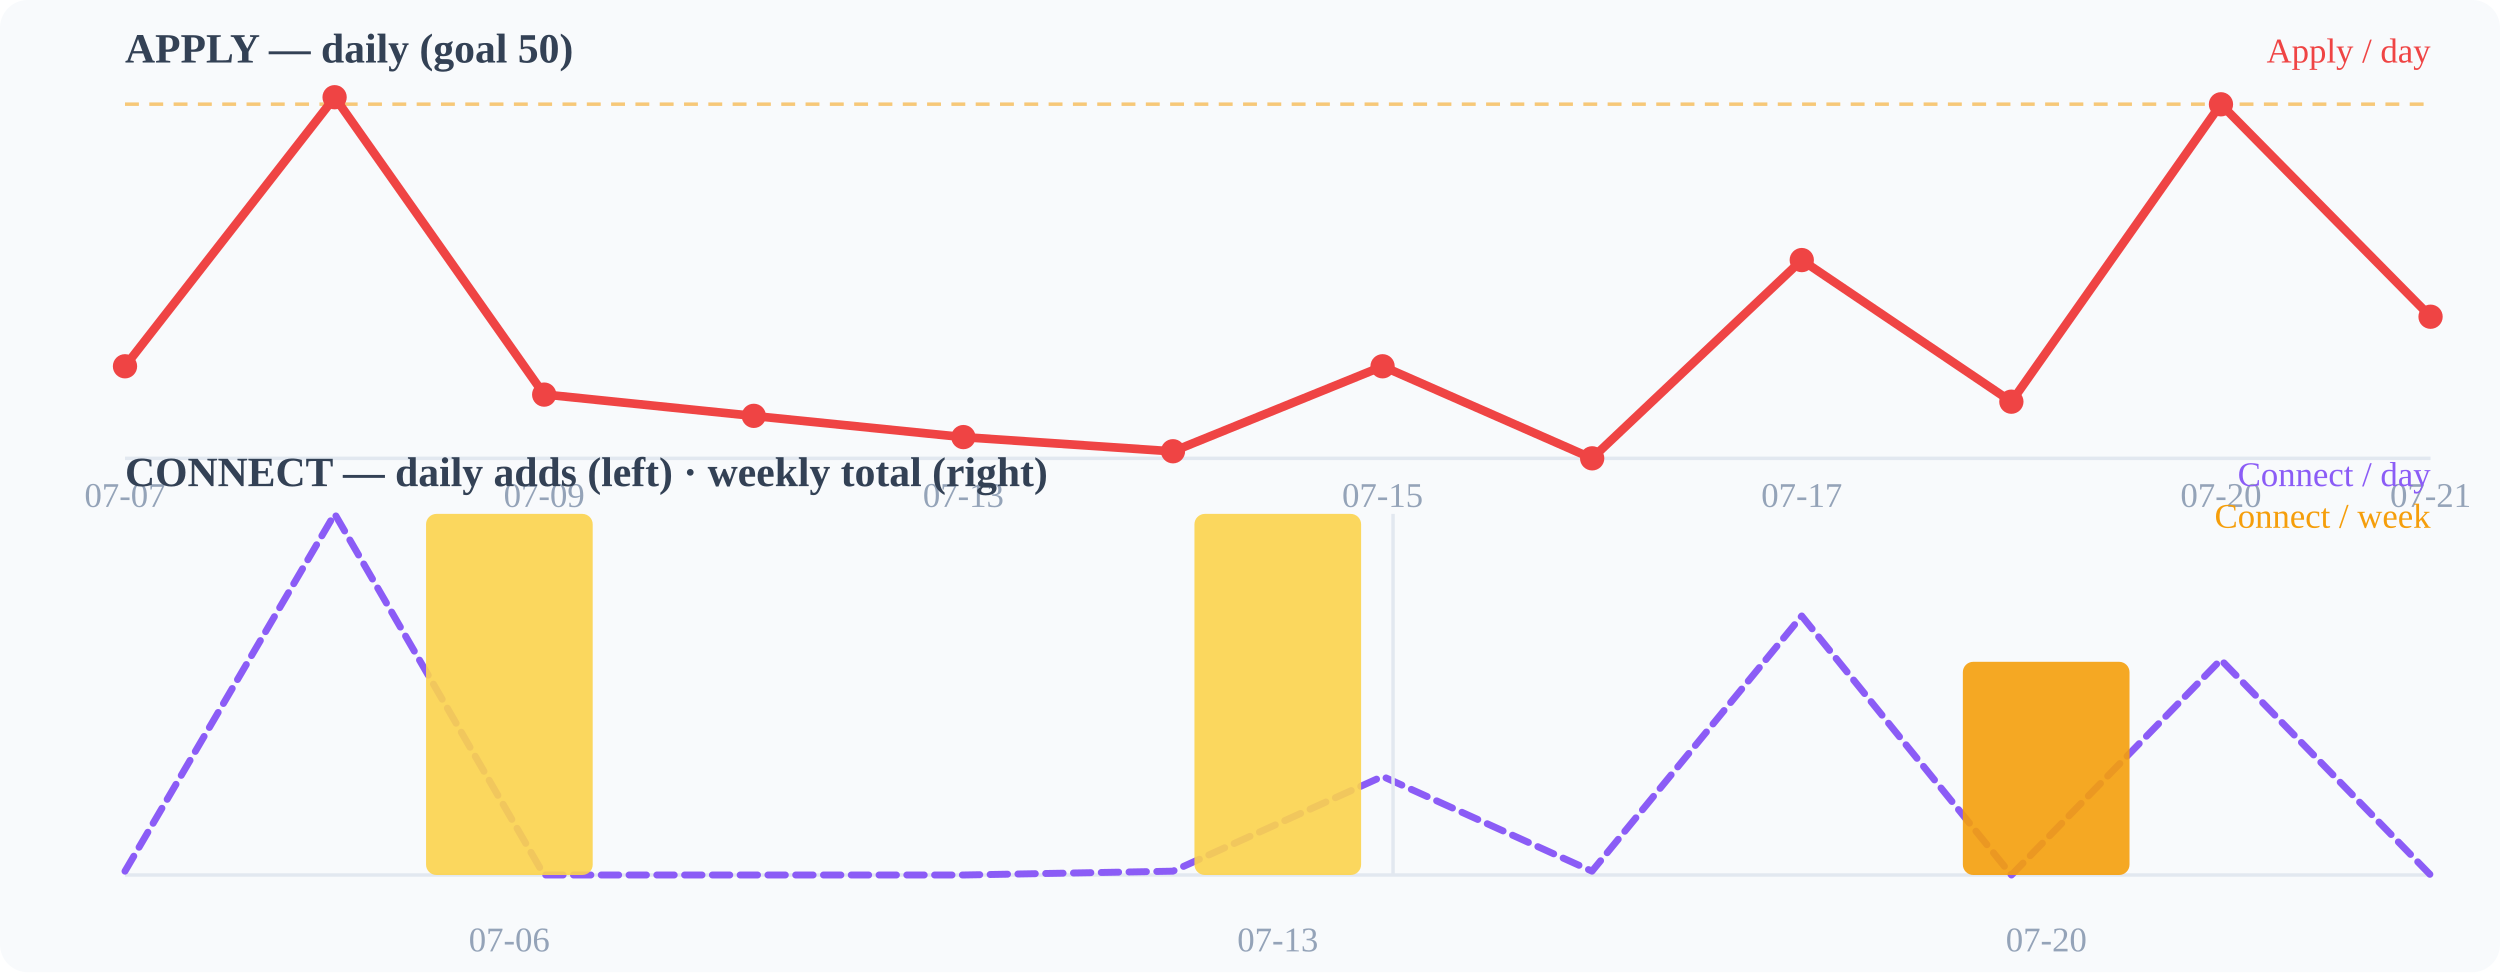
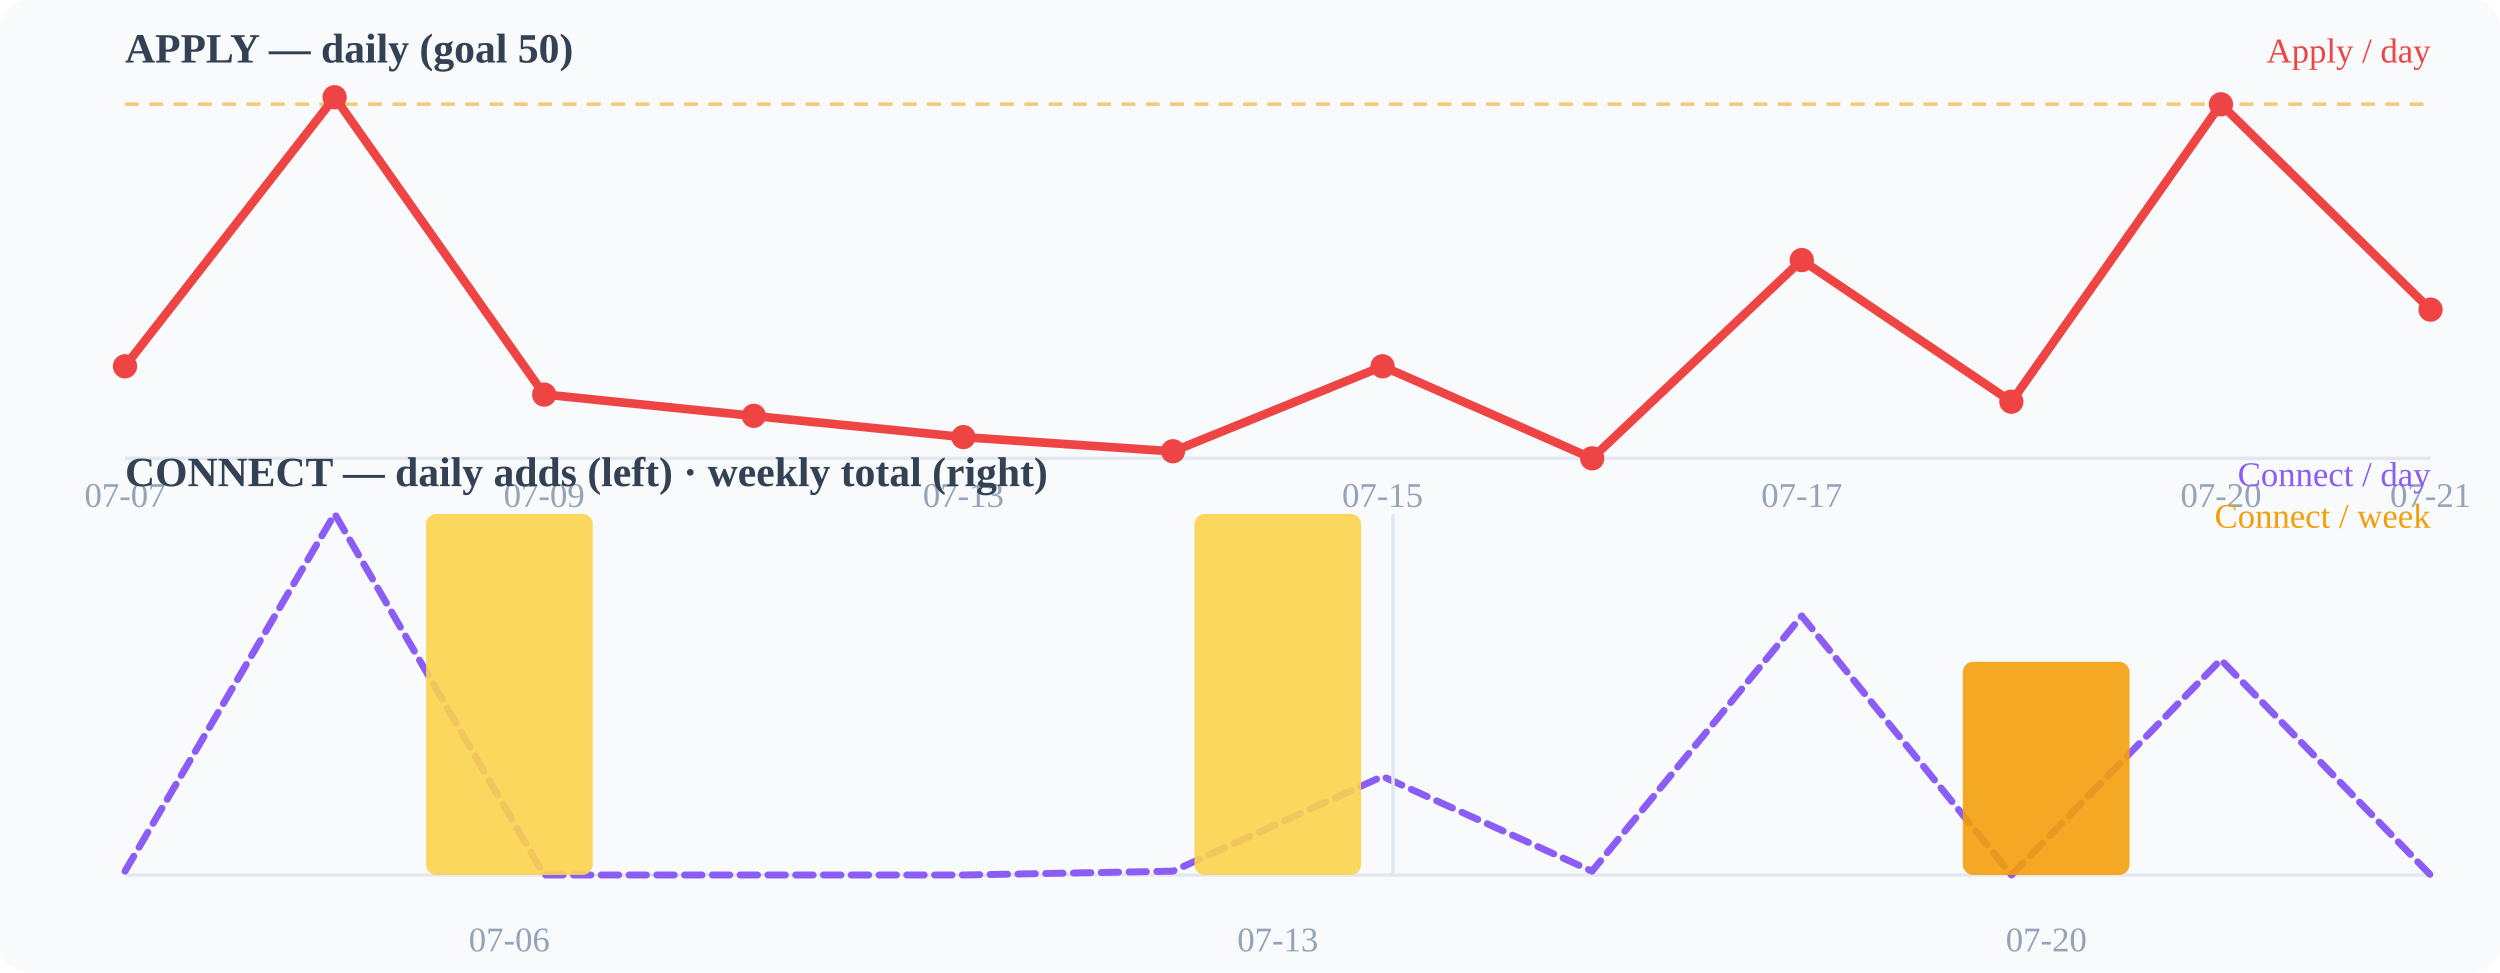
<svg xmlns="http://www.w3.org/2000/svg" width="720" height="280" viewBox="0 0 720 280">
  <rect width="720" height="280" fill="#f8fafc" rx="8" />
  <text x="36" y="18" font-size="12" font-weight="600" fill="#334155">APPLY — daily (goal 50)</text>
  <line x1="36" y1="132" x2="700" y2="132" stroke="#e2e8f0" stroke-width="1" />
  <line x1="36" y1="30.0" x2="700" y2="30.0" stroke="#f59e0b" stroke-width="1" stroke-dasharray="4 3" opacity="0.55" />
-   <polyline points="36.0,105.5 96.4,28.0 156.7,113.6 217.1,119.8 277.5,125.9 337.8,130.0 398.2,105.5 458.5,132.0 518.9,74.9 579.3,115.7 639.6,30.0 700.0,91.2" fill="none" stroke="#ef4444" stroke-width="2.5" stroke-linecap="round" stroke-linejoin="round" />
+   <polyline points="36.0,105.5 96.4,28.0 156.7,113.6 217.1,119.8 277.5,125.9 337.8,130.0 398.2,105.5 458.5,132.0 518.9,74.9 579.3,115.7 639.6,30.0 700.0,89.2" fill="none" stroke="#ef4444" stroke-width="2.5" stroke-linecap="round" stroke-linejoin="round" />
  <circle cx="36" cy="105.49" r="3.5" fill="#ef4444" />
  <circle cx="96.364" cy="28" r="3.5" fill="#ef4444" />
  <circle cx="156.727" cy="113.647" r="3.5" fill="#ef4444" />
  <circle cx="217.091" cy="119.765" r="3.5" fill="#ef4444" />
  <circle cx="277.455" cy="125.882" r="3.5" fill="#ef4444" />
  <circle cx="337.818" cy="129.961" r="3.5" fill="#ef4444" />
  <circle cx="398.182" cy="105.49" r="3.5" fill="#ef4444" />
  <circle cx="458.545" cy="132" r="3.5" fill="#ef4444" />
  <circle cx="518.909" cy="74.902" r="3.5" fill="#ef4444" />
  <circle cx="579.273" cy="115.686" r="3.5" fill="#ef4444" />
  <circle cx="639.636" cy="30.039" r="3.5" fill="#ef4444" />
-   <circle cx="700" cy="91.216" r="3.5" fill="#ef4444" />
+   <circle cx="700" cy="89.176" r="3.5" fill="#ef4444" />
  <text x="36" y="146" font-size="10" fill="#94a3b8" text-anchor="middle">07-07</text>
  <text x="156.727" y="146" font-size="10" fill="#94a3b8" text-anchor="middle">07-09</text>
  <text x="277.455" y="146" font-size="10" fill="#94a3b8" text-anchor="middle">07-13</text>
  <text x="398.182" y="146" font-size="10" fill="#94a3b8" text-anchor="middle">07-15</text>
  <text x="518.909" y="146" font-size="10" fill="#94a3b8" text-anchor="middle">07-17</text>
  <text x="639.636" y="146" font-size="10" fill="#94a3b8" text-anchor="middle">07-20</text>
  <text x="700" y="146" font-size="10" fill="#94a3b8" text-anchor="middle">07-21</text>
  <text x="36" y="140" font-size="12" font-weight="600" fill="#334155">CONNECT — daily adds (left) · weekly total (right)</text>
  <line x1="36" y1="252" x2="700" y2="252" stroke="#e2e8f0" stroke-width="1" />
  <polyline points="36.0,250.9 96.4,148.0 156.7,252.0 217.1,252.0 277.5,252.0 337.8,250.9 398.2,223.6 458.5,250.9 518.9,177.4 579.3,252.0 639.6,190.0 700.0,252.0" fill="none" stroke="#8b5cf6" stroke-width="2" stroke-linecap="round" stroke-linejoin="round" stroke-dasharray="5 3" />
  <rect x="122.7" y="148.0" width="48" height="104.0" rx="3" fill="#fcd34d" opacity="0.9" />
  <rect x="344.0" y="148.0" width="48" height="104.0" rx="3" fill="#fcd34d" opacity="0.9" />
  <rect x="565.3" y="190.6" width="48" height="61.4" rx="3" fill="#f59e0b" opacity="0.9" />
  <line x1="401.2" y1="148" x2="401.2" y2="252" stroke="#e2e8f0" stroke-width="1" />
  <text x="146.667" y="274" font-size="10" fill="#94a3b8" text-anchor="middle">07-06</text>
  <text x="368" y="274" font-size="10" fill="#94a3b8" text-anchor="middle">07-13</text>
  <text x="589.333" y="274" font-size="10" fill="#94a3b8" text-anchor="middle">07-20</text>
  <text x="700" y="18" font-size="10" fill="#ef4444" text-anchor="end">Apply / day</text>
  <text x="700" y="140" font-size="10" fill="#8b5cf6" text-anchor="end">Connect / day</text>
  <text x="700" y="152" font-size="10" fill="#f59e0b" text-anchor="end">Connect / week</text>
</svg>
